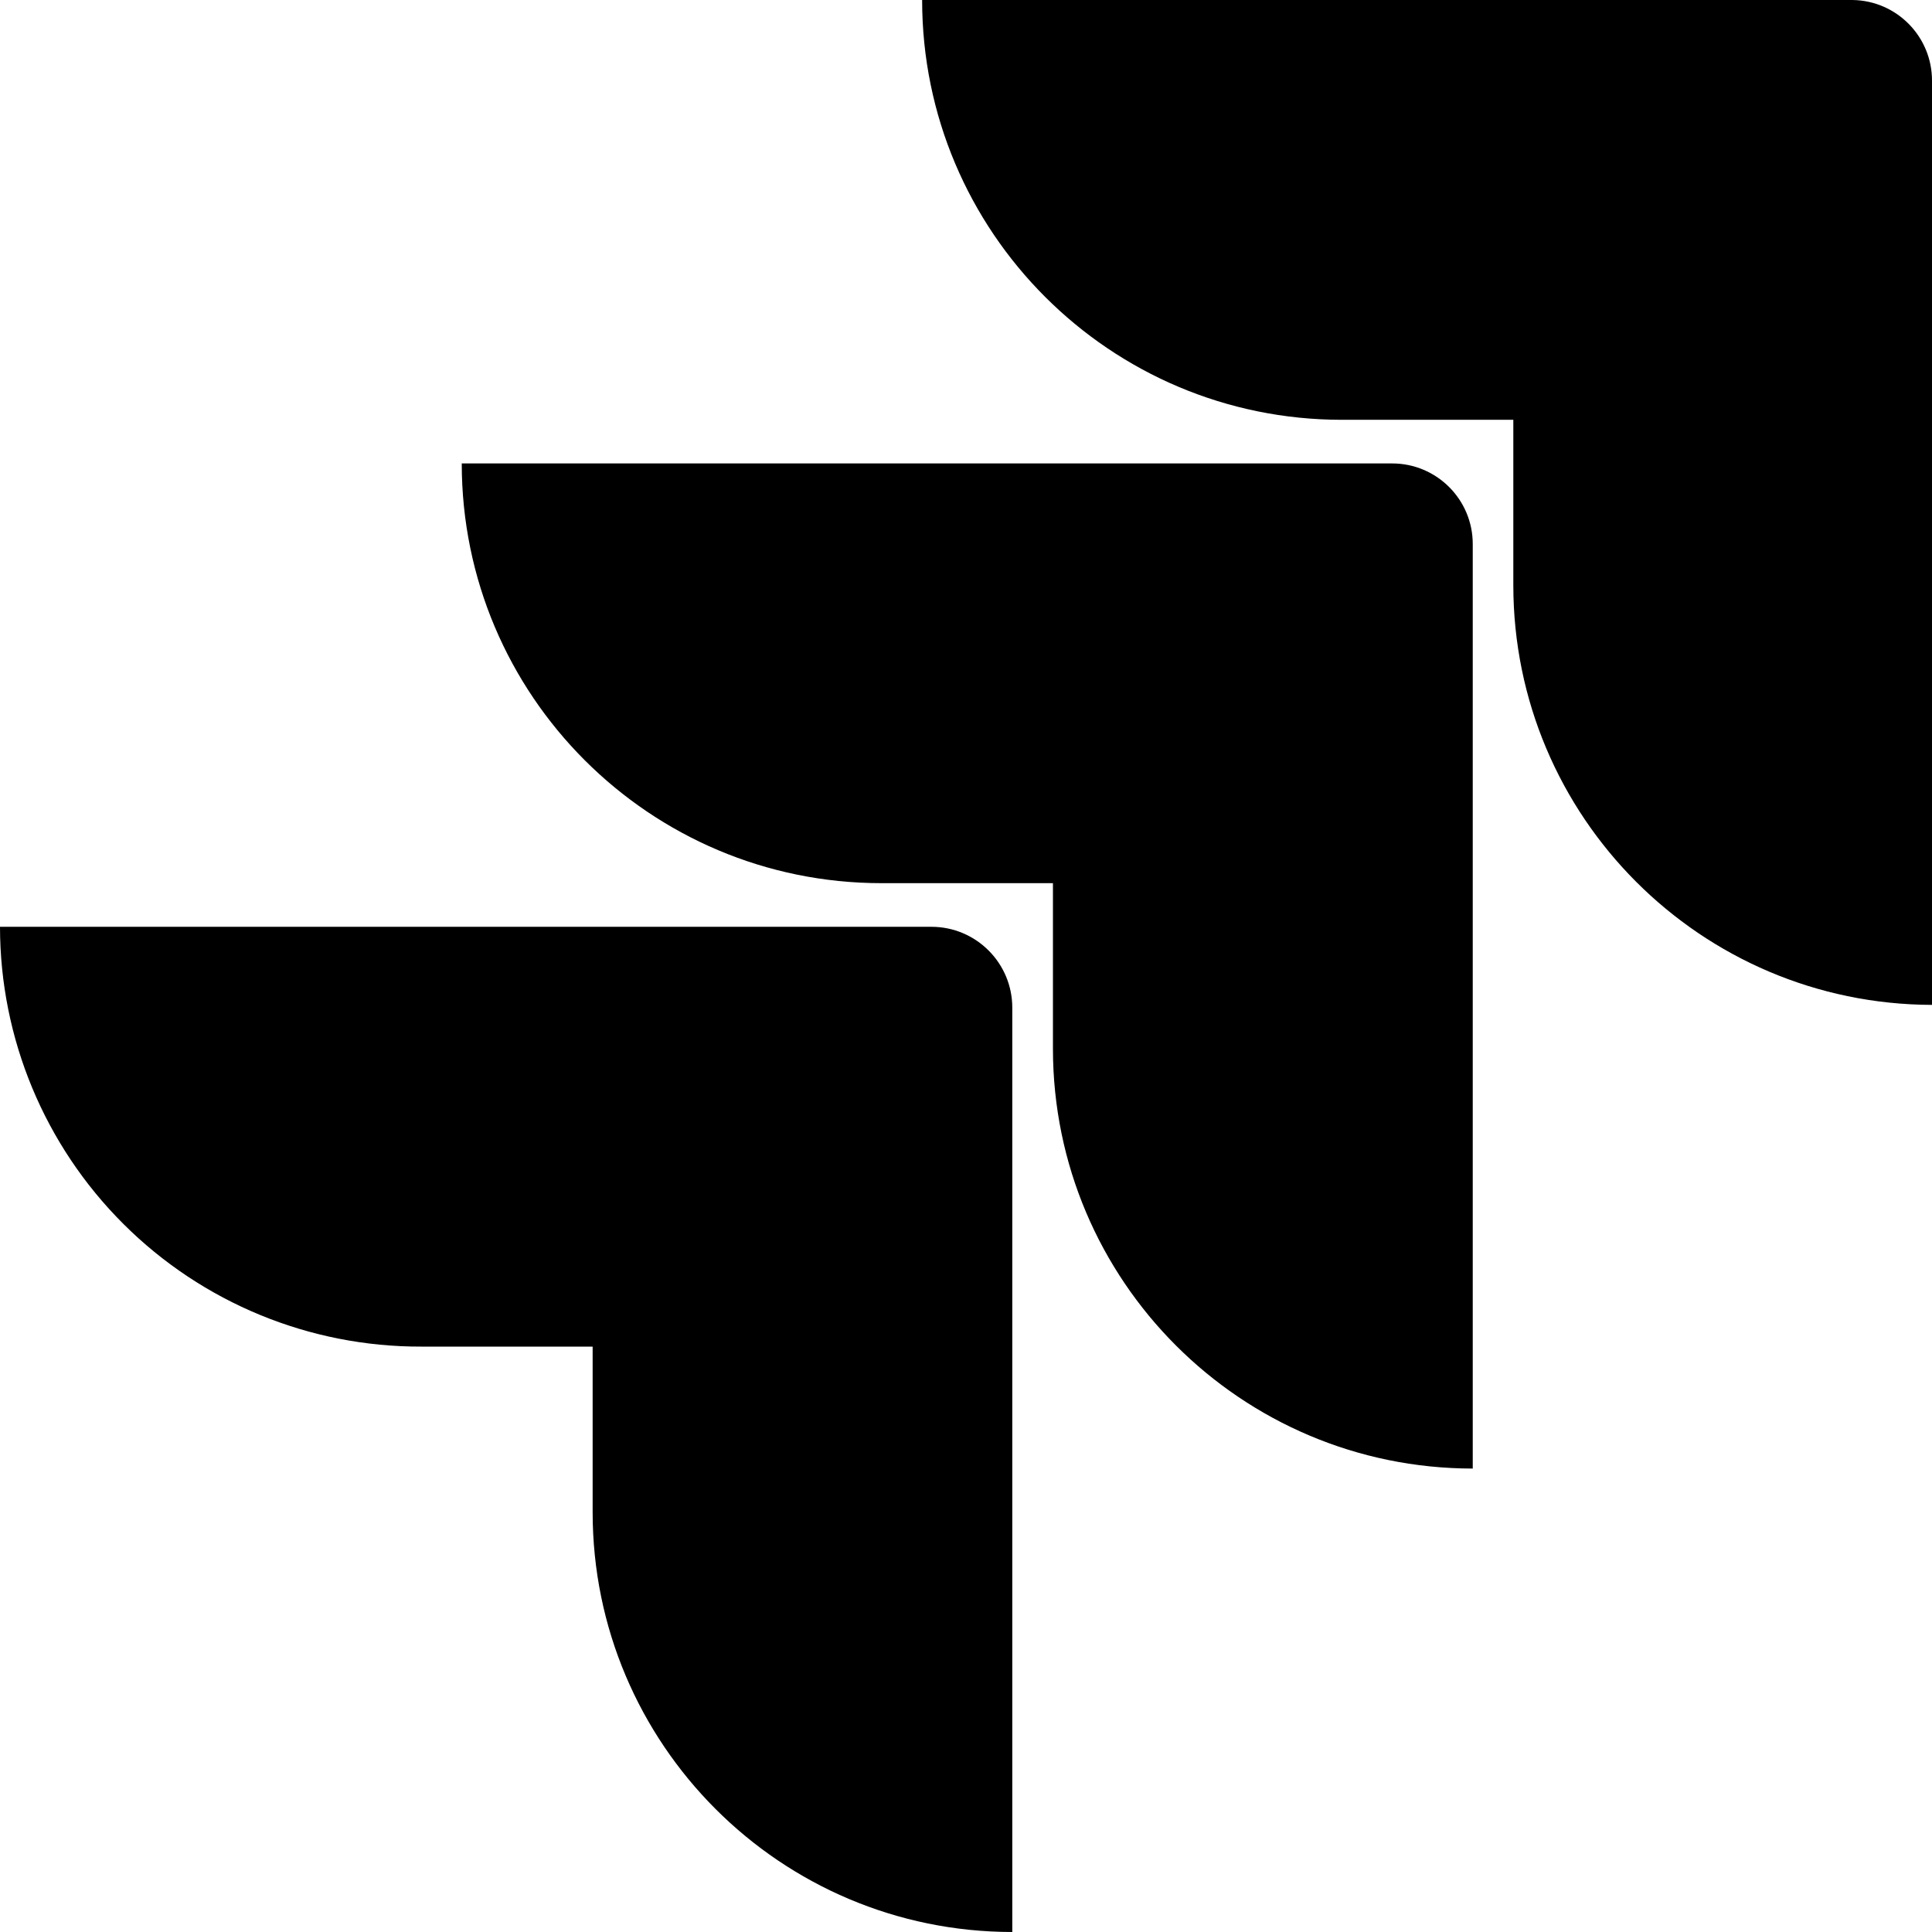
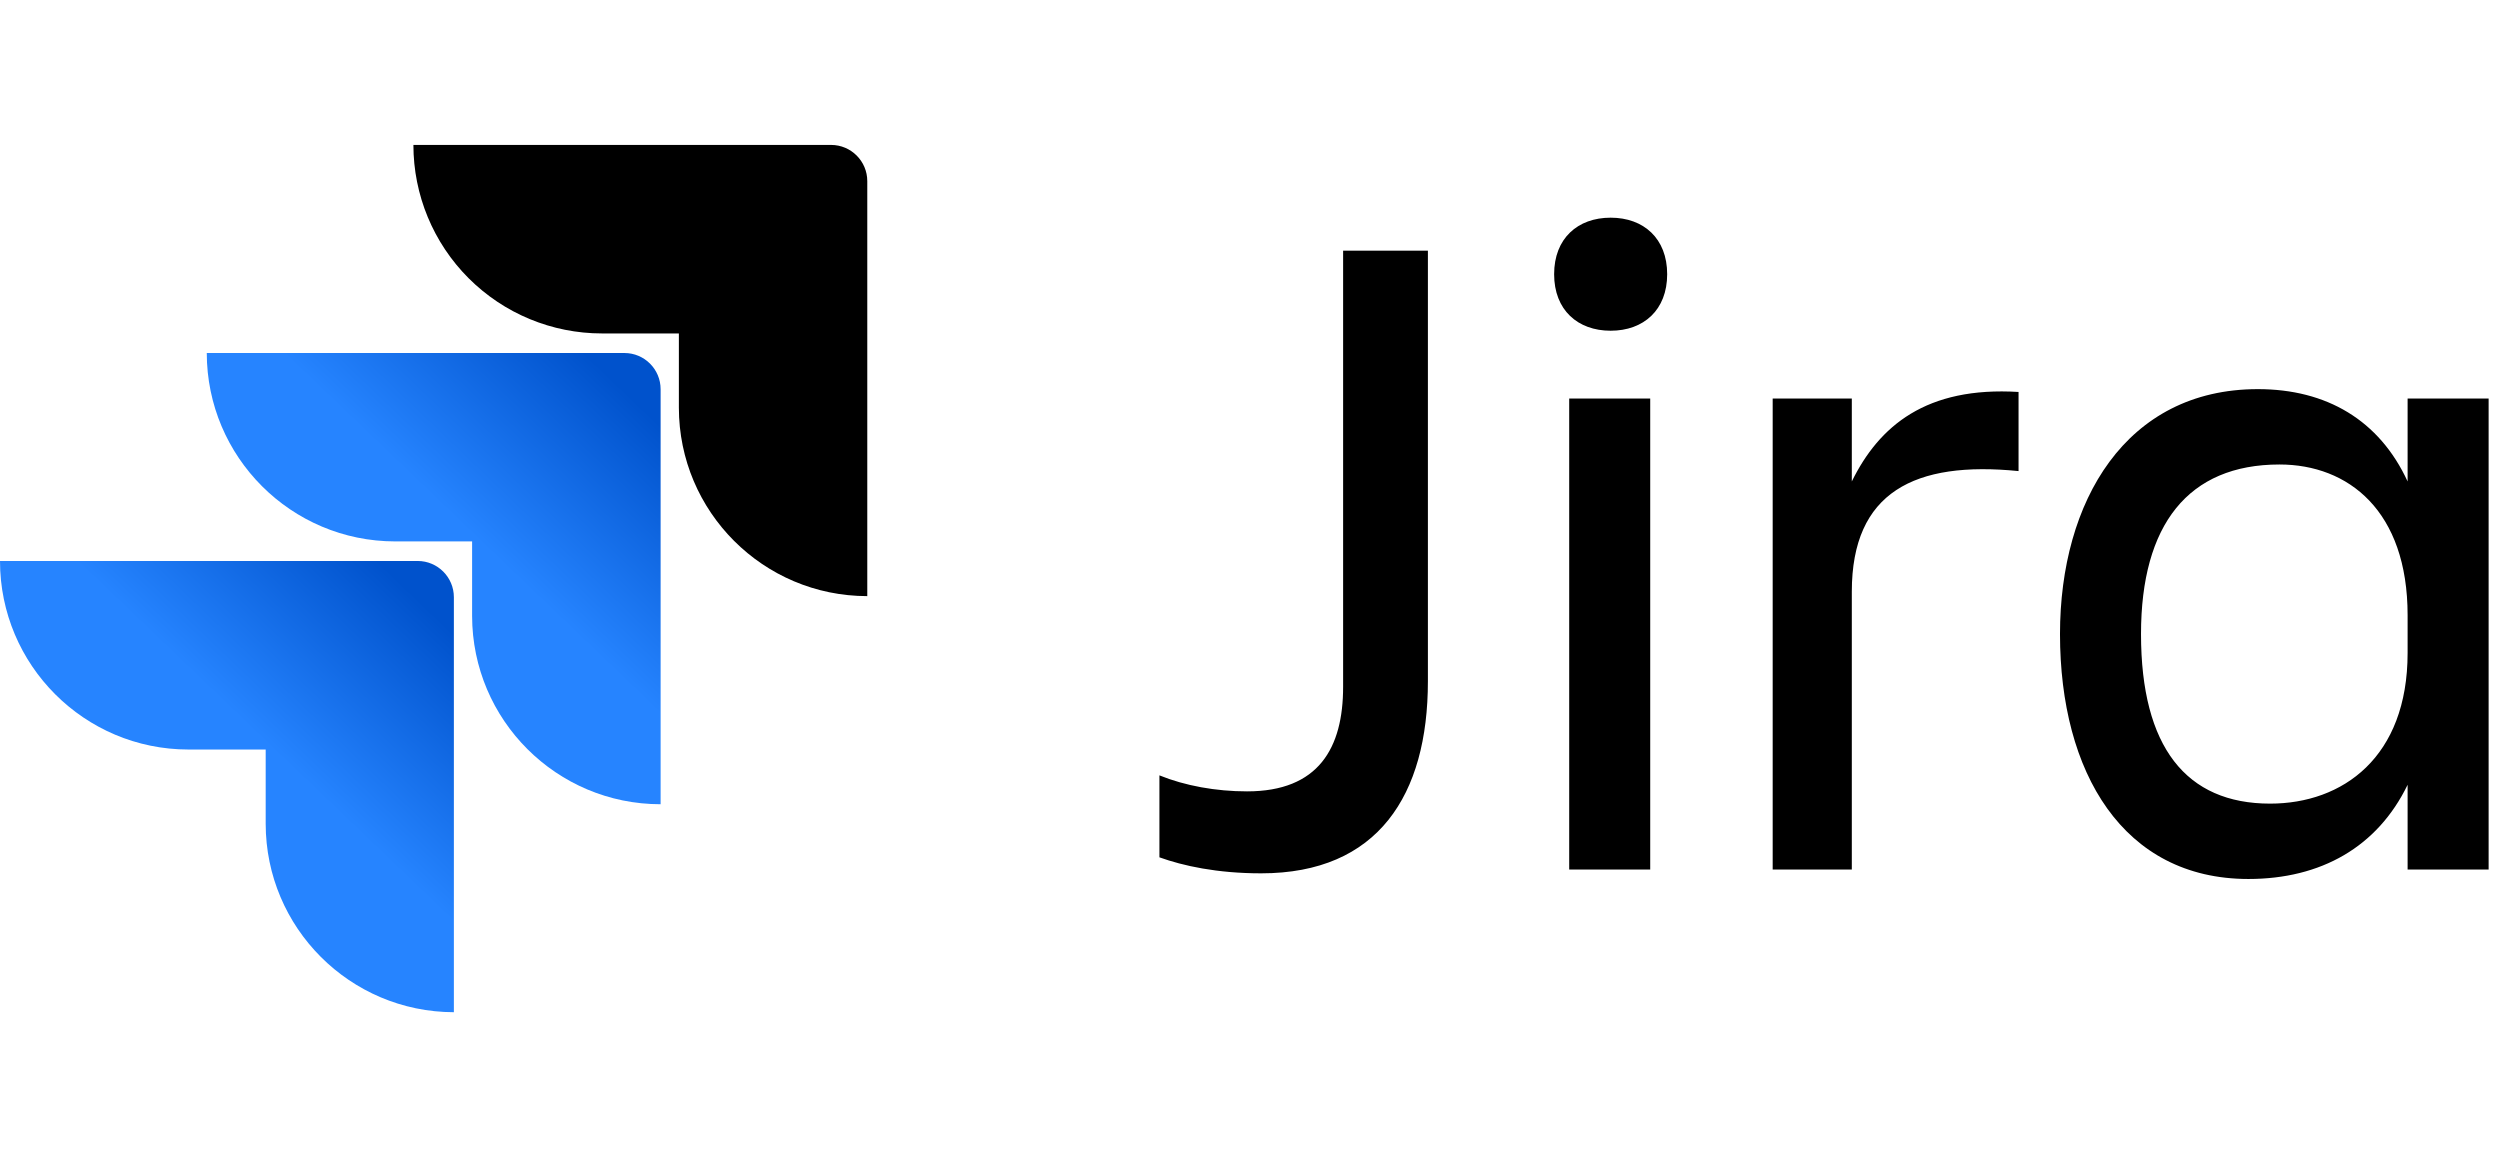
- <svg xmlns="http://www.w3.org/2000/svg" role="img" viewBox="0 0 24 24">
-   <path d="M11.571 11.513H0a5.218 5.218 0 0 0 5.232 5.215h2.13v2.057A5.215 5.215 0 0 0 12.575 24V12.518a1.005 1.005 0 0 0-1.005-1.005zm5.723-5.756H5.736a5.215 5.215 0 0 0 5.215 5.214h2.129v2.058a5.218 5.218 0 0 0 5.215 5.214V6.758a1.001 1.001 0 0 0-1.001-1.001zM23.013 0H11.455a5.215 5.215 0 0 0 5.215 5.215h2.129v2.057A5.215 5.215 0 0 0 24 12.483V1.005A1.001 1.001 0 0 0 23.013 0Z" />
+ <svg xmlns="http://www.w3.org/2000/svg" viewBox="0 0 69 32" focusable="false" aria-hidden="true">
+   <defs>
+     <linearGradient x1="98.031%" y1="0.161%" x2="58.888%" y2="40.766%" id="uid5">
+       <stop stop-color="#0052CC" offset="18%" />
+       <stop stop-color="#2684FF" offset="100%" />
+     </linearGradient>
+   </defs>
+   <g stroke="none" stroke-width="1" fill-rule="nonzero">
+     <path d="M22.937,4 L11.41,4 C11.41,5.38 11.958,6.703 12.934,7.679 C13.91,8.655 15.233,9.203 16.613,9.203 L18.737,9.203 L18.737,11.253 C18.739,14.124 21.066,16.451 23.937,16.453 L23.937,5 C23.937,4.448 23.489,4 22.937,4 Z" fill="currentColor" />
+     <path d="M17.233,9.743 L5.707,9.743 C5.709,12.614 8.036,14.941 10.907,14.943 L13.03,14.943 L13.03,17 C13.034,19.871 15.362,22.197 18.233,22.197 L18.233,10.743 C18.233,10.191 17.786,9.743 17.233,9.743 Z" fill="url(#uid5)" />
+     <path d="M11.527,15.483 L0,15.483 C3.51929402e-16,18.357 2.33,20.687 5.203,20.687 L7.333,20.687 L7.333,22.737 C7.335,25.605 9.658,27.931 12.527,27.937 L12.527,16.483 C12.527,15.931 12.079,15.483 11.527,15.483 Z" fill="url(#uid5)" />
+     <path d="M37.07,18.956 C37.07,20.646 36.394,21.842 34.418,21.842 C33.56,21.842 32.702,21.686 32,21.4 L32,23.662 C32.65,23.896 33.586,24.104 34.808,24.104 C38.032,24.104 39.41,21.946 39.41,18.8 L39.41,6.918 L37.07,6.918 L37.07,18.956 Z M42.894,7.568 C42.894,8.556 43.544,9.128 44.454,9.128 C45.364,9.128 46.014,8.556 46.014,7.568 C46.014,6.58 45.364,6.008 44.454,6.008 C43.544,6.008 42.894,6.58 42.894,7.568 Z M43.31,24 L45.546,24 L45.546,11 L43.31,11 L43.31,24 Z M48.926,24 L51.11,24 L51.11,16.33 C51.11,13.574 52.852,12.716 55.712,13.002 L55.712,10.818 C53.164,10.662 51.864,11.754 51.11,13.288 L51.11,11 L48.926,11 L48.926,24 Z M66.45,24 L66.45,21.66 C65.618,23.376 64.058,24.26 62.056,24.26 C58.598,24.26 56.856,21.322 56.856,17.5 C56.856,13.834 58.676,10.74 62.316,10.74 C64.214,10.74 65.67,11.598 66.45,13.288 L66.45,11 L68.686,11 L68.686,24 L66.45,24 Z M59.092,17.5 C59.092,20.62 60.34,22.18 62.654,22.18 C64.656,22.18 66.45,20.906 66.45,18.02 L66.45,16.98 C66.45,14.094 64.812,12.82 62.914,12.82 C60.392,12.82 59.092,14.484 59.092,17.5 Z" fill-rule="evenodd" fill="inherit" />
+   </g>
</svg>
